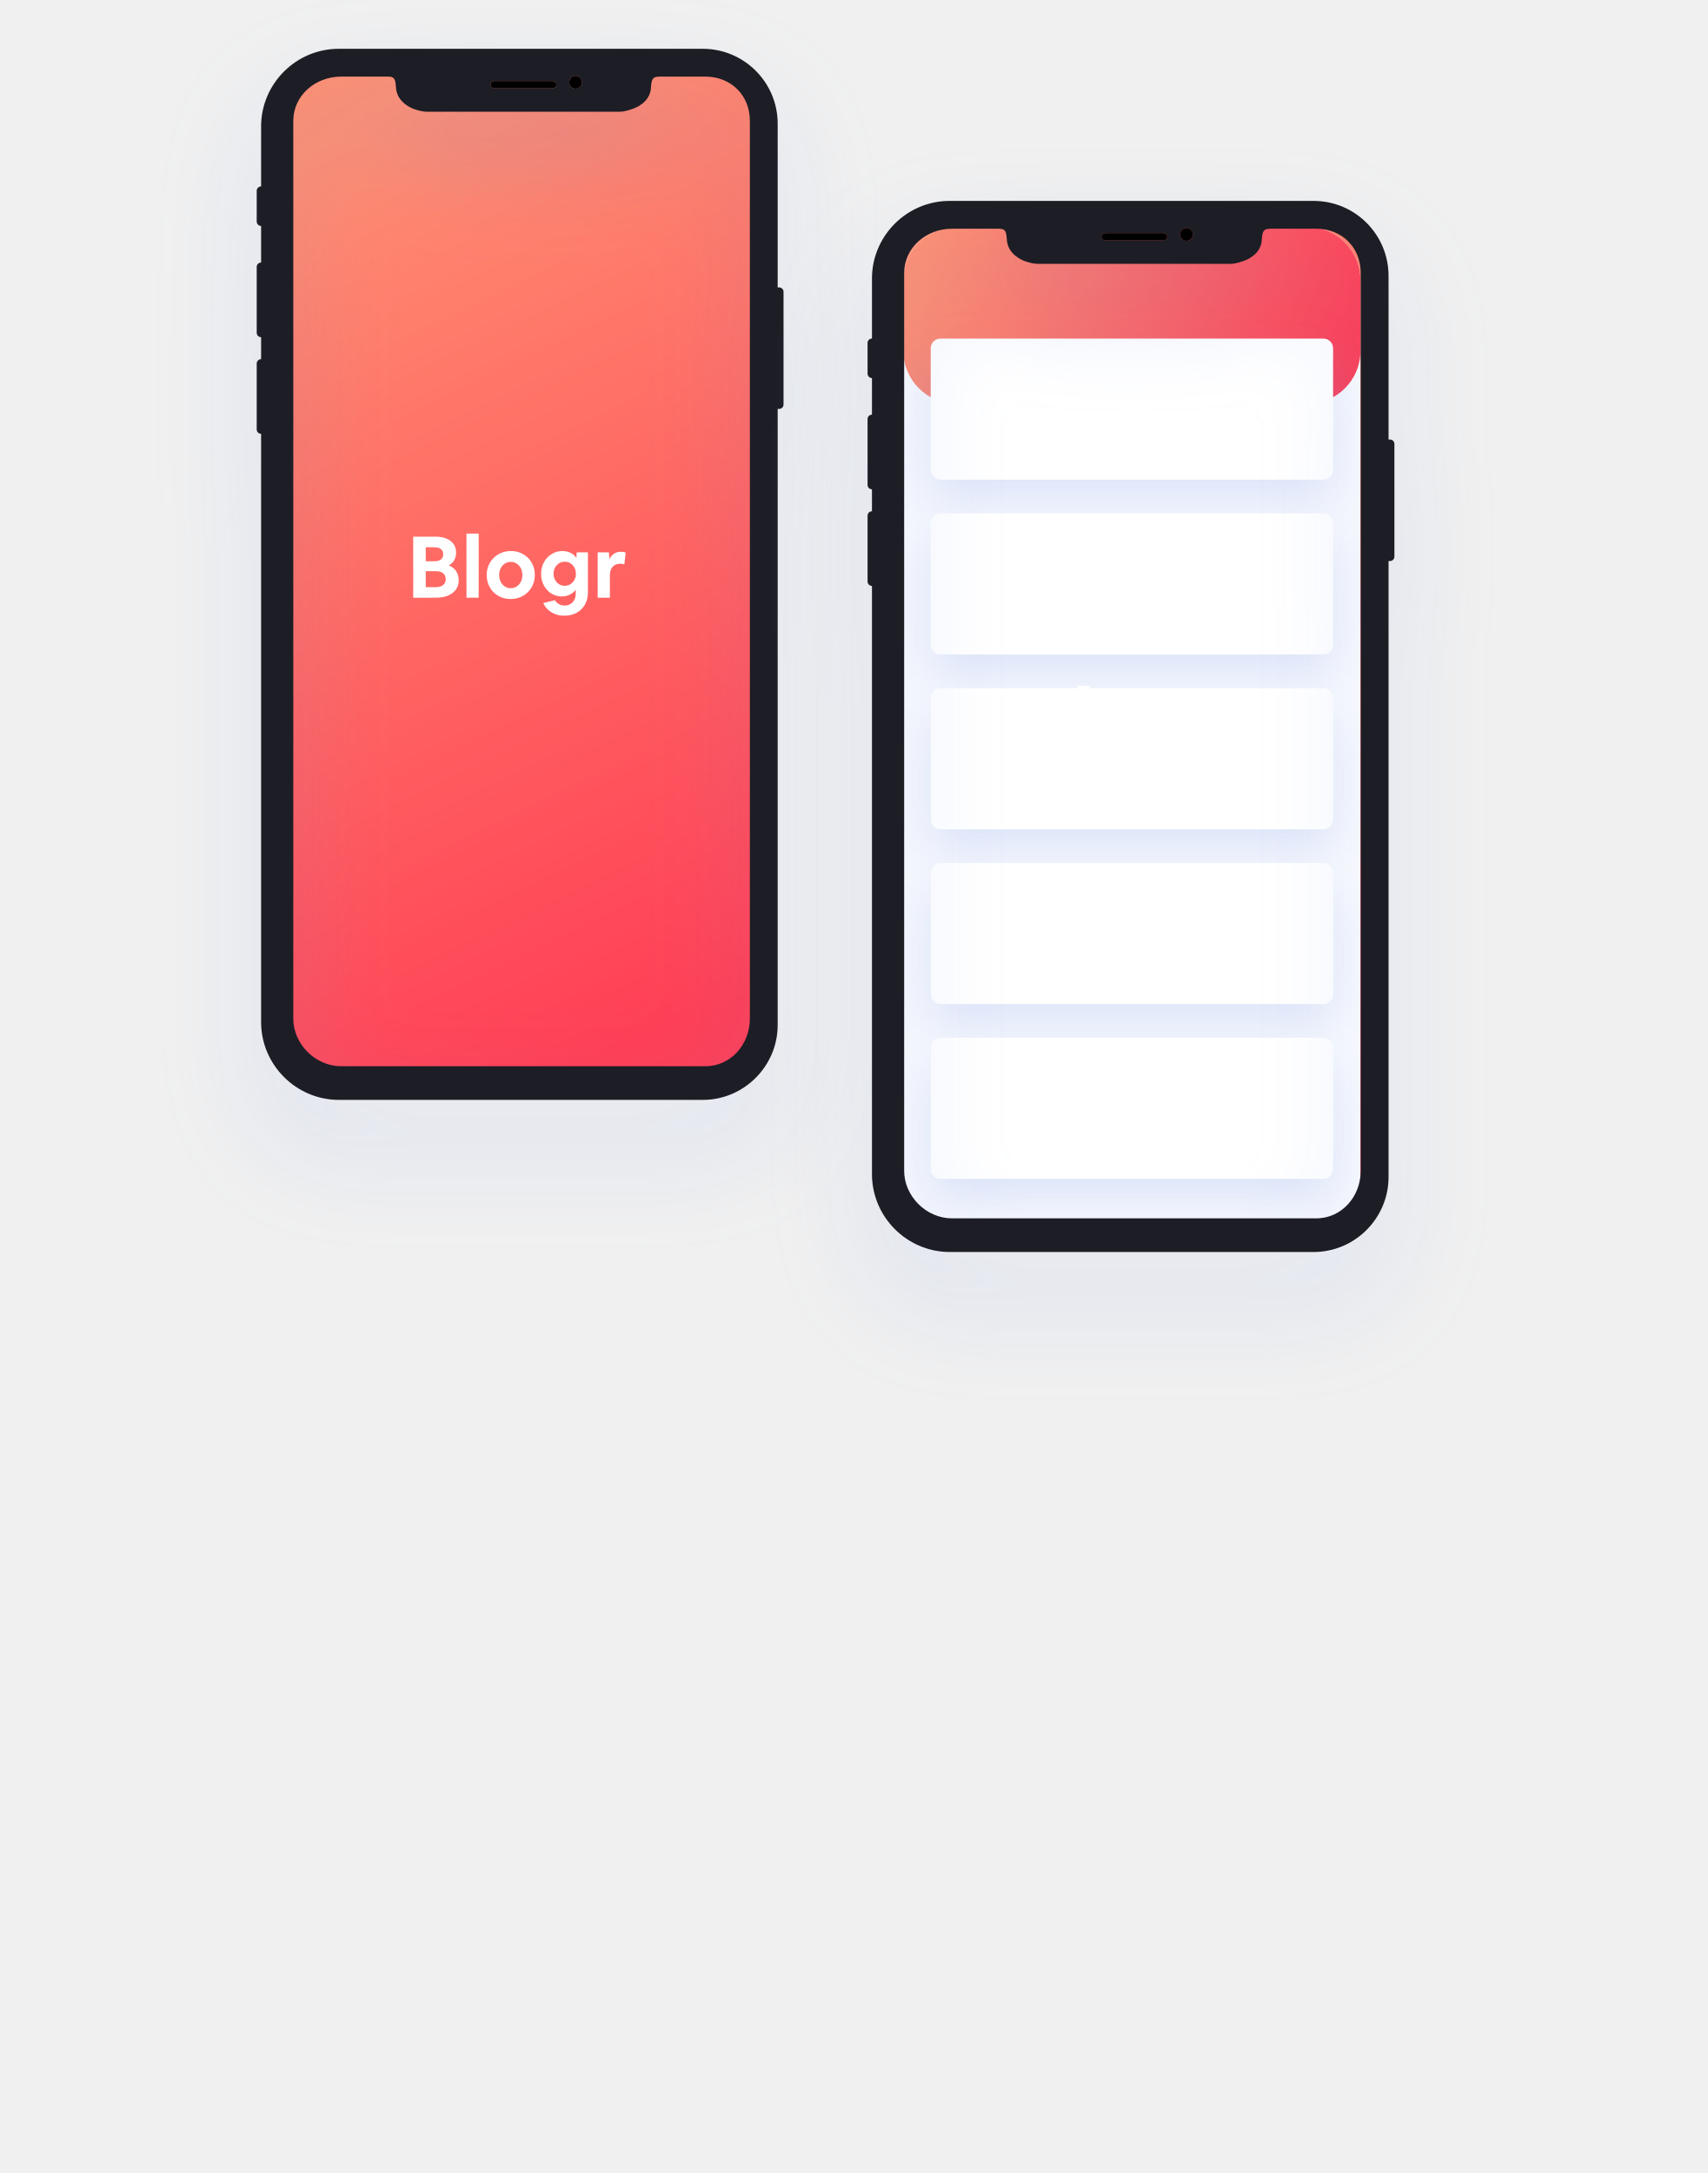
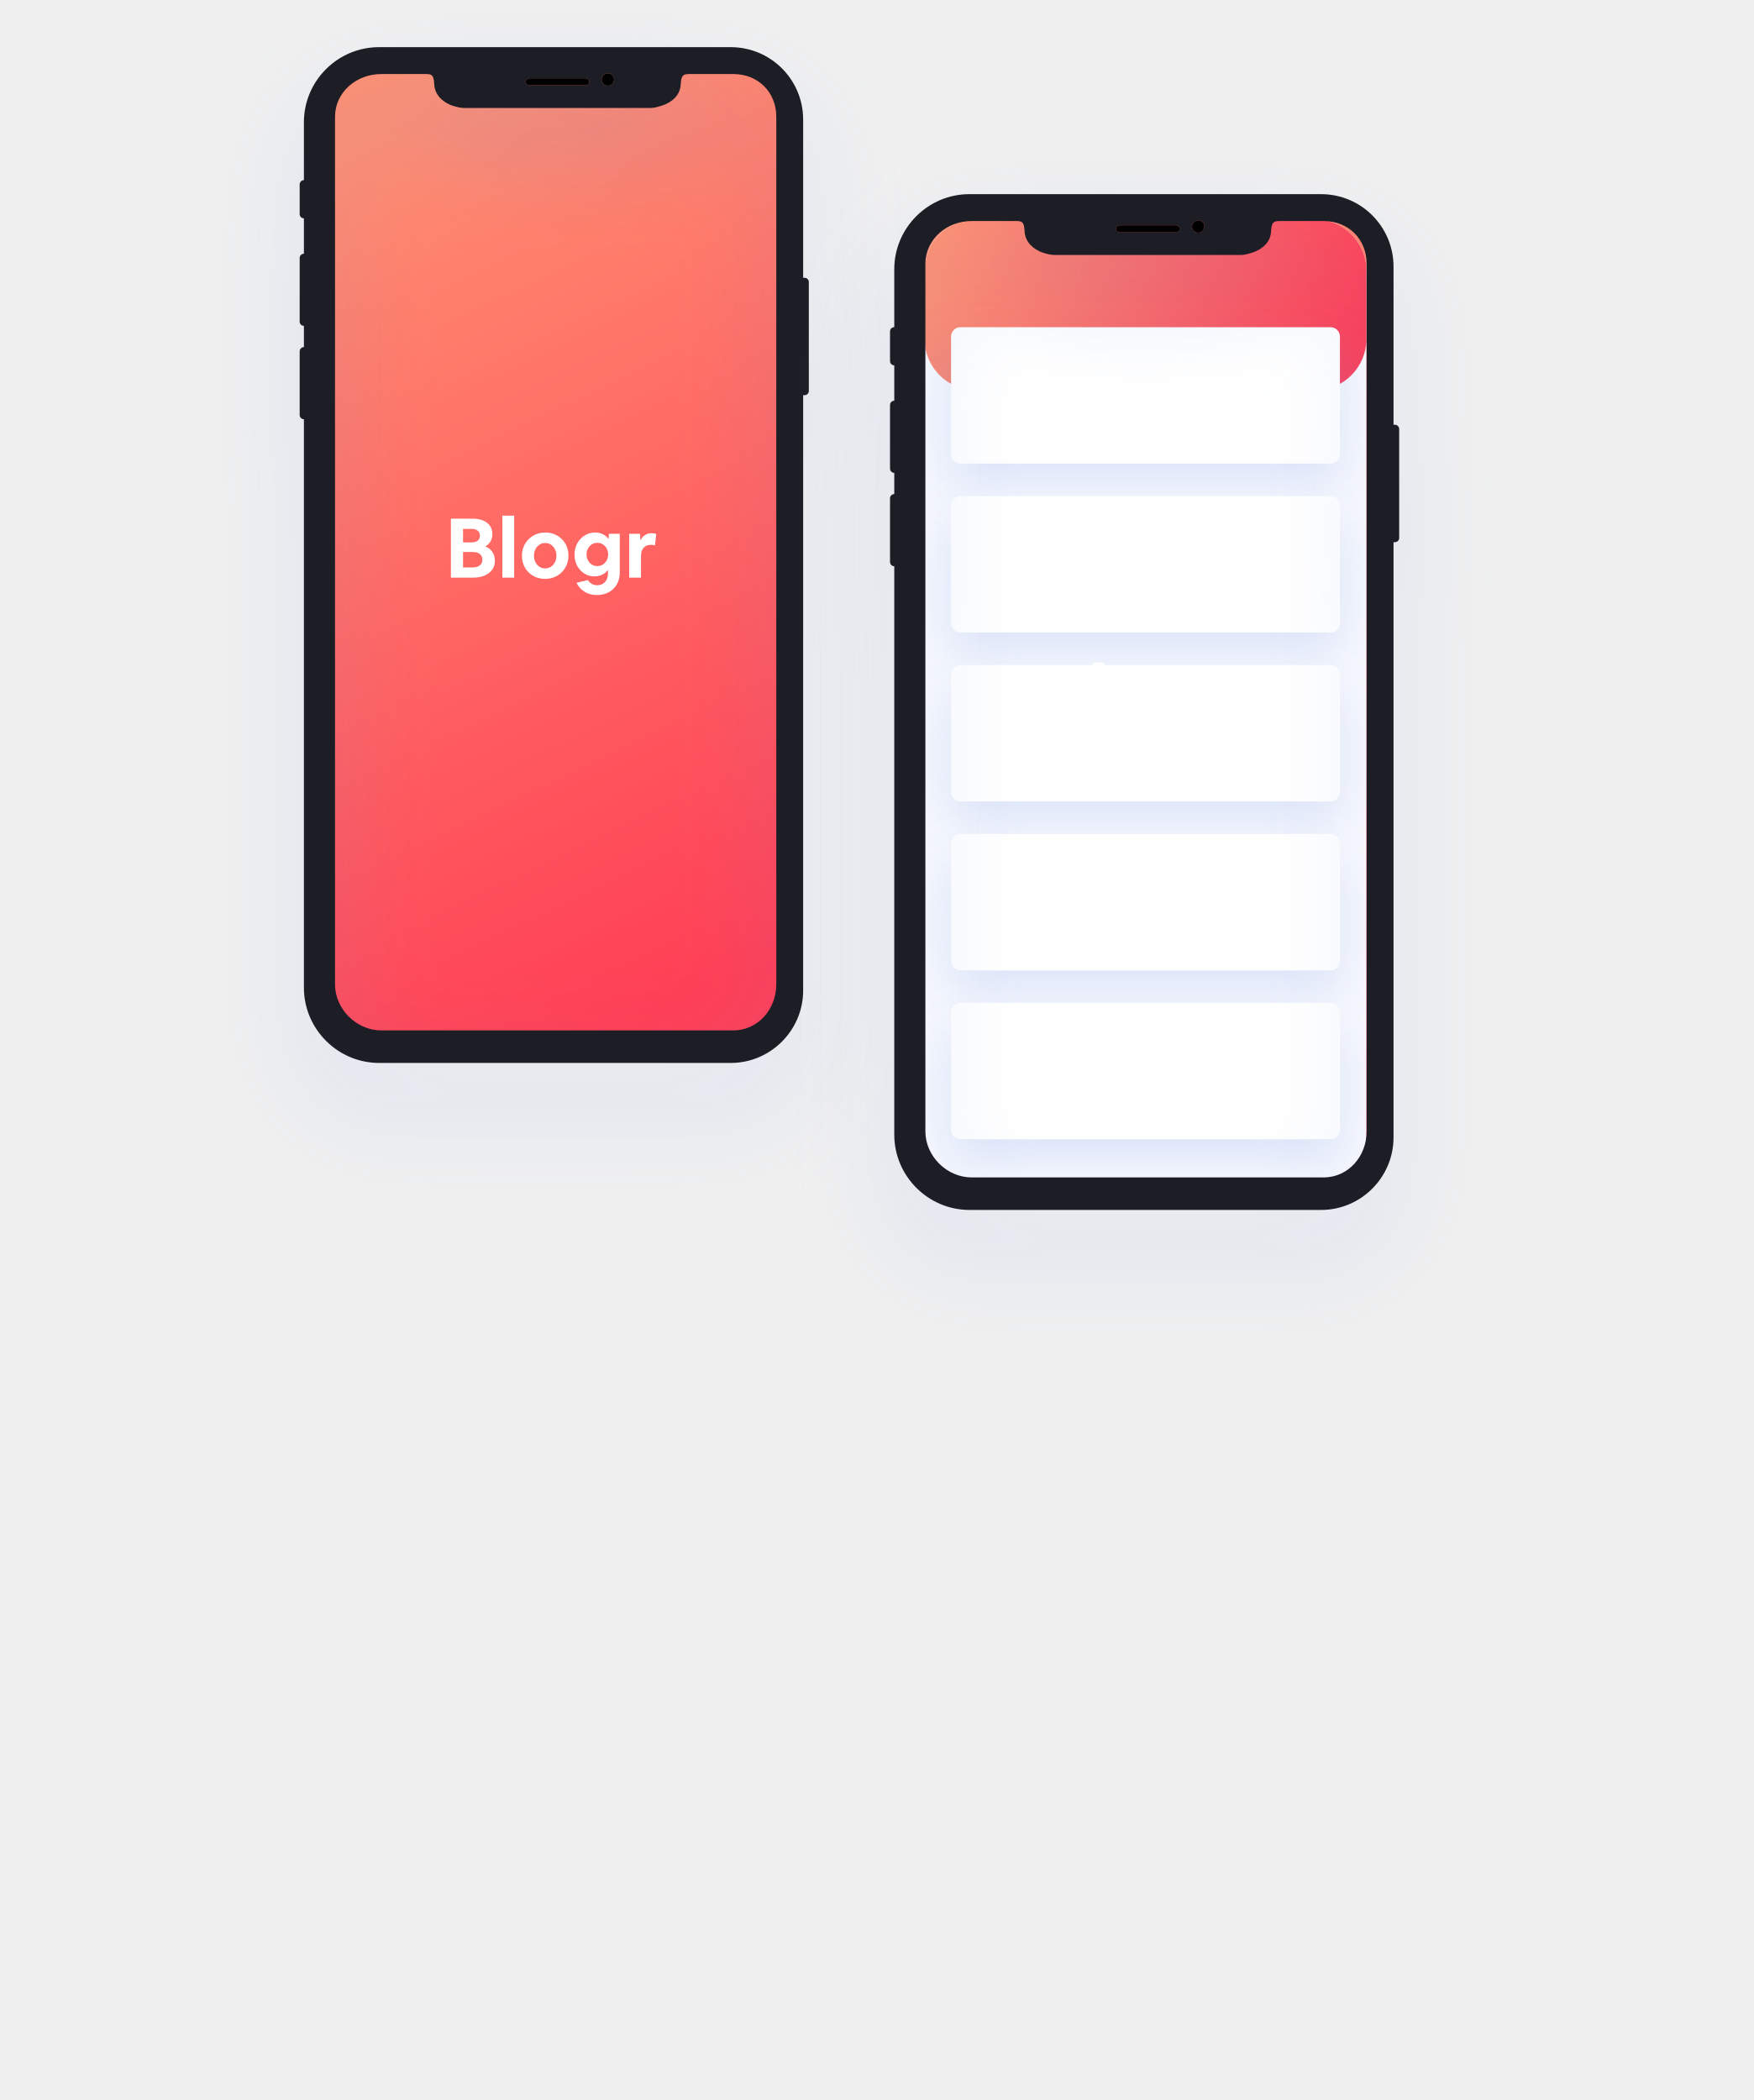
- <svg xmlns="http://www.w3.org/2000/svg" xmlns:xlink="http://www.w3.org/1999/xlink" width="400" height="509" viewBox="0 0 575 900">
+ <svg xmlns="http://www.w3.org/2000/svg" xmlns:xlink="http://www.w3.org/1999/xlink" width="425" height="509" viewBox="0 0 575 900">
  <defs>
    <filter x="-32.1%" y="-11.5%" width="164.2%" height="132.2%" filterUnits="objectBoundingBox" id="b">
      <feOffset dy="20" in="SourceAlpha" result="shadowOffsetOuter1" />
      <feGaussianBlur stdDeviation="20" in="shadowOffsetOuter1" result="shadowBlurOuter1" />
      <feColorMatrix values="0 0 0 0 0.422 0 0 0 0 0.554 0 0 0 0 0.894 0 0 0 0.243 0" in="shadowBlurOuter1" />
    </filter>
    <filter x="-21%" y="-42.8%" width="142%" height="219.8%" filterUnits="objectBoundingBox" id="e">
      <feOffset dy="10" in="SourceAlpha" result="shadowOffsetOuter1" />
      <feGaussianBlur stdDeviation="10" in="shadowOffsetOuter1" result="shadowBlurOuter1" />
      <feColorMatrix values="0 0 0 0 0.422 0 0 0 0 0.554 0 0 0 0 0.894 0 0 0 0.243 0" in="shadowBlurOuter1" />
    </filter>
    <filter x="-21%" y="-42.8%" width="142%" height="219.8%" filterUnits="objectBoundingBox" id="g">
      <feOffset dy="10" in="SourceAlpha" result="shadowOffsetOuter1" />
      <feGaussianBlur stdDeviation="10" in="shadowOffsetOuter1" result="shadowBlurOuter1" />
      <feColorMatrix values="0 0 0 0 0.422 0 0 0 0 0.554 0 0 0 0 0.894 0 0 0 0.243 0" in="shadowBlurOuter1" />
    </filter>
    <filter x="-21%" y="-42.8%" width="142%" height="219.8%" filterUnits="objectBoundingBox" id="i">
      <feOffset dy="10" in="SourceAlpha" result="shadowOffsetOuter1" />
      <feGaussianBlur stdDeviation="10" in="shadowOffsetOuter1" result="shadowBlurOuter1" />
      <feColorMatrix values="0 0 0 0 0.422 0 0 0 0 0.554 0 0 0 0 0.894 0 0 0 0.243 0" in="shadowBlurOuter1" />
    </filter>
    <filter x="-21%" y="-42.8%" width="142%" height="219.8%" filterUnits="objectBoundingBox" id="k">
      <feOffset dy="10" in="SourceAlpha" result="shadowOffsetOuter1" />
      <feGaussianBlur stdDeviation="10" in="shadowOffsetOuter1" result="shadowBlurOuter1" />
      <feColorMatrix values="0 0 0 0 0.422 0 0 0 0 0.554 0 0 0 0 0.894 0 0 0 0.243 0" in="shadowBlurOuter1" />
    </filter>
    <filter x="-21%" y="-42.8%" width="142%" height="219.8%" filterUnits="objectBoundingBox" id="m">
      <feOffset dy="10" in="SourceAlpha" result="shadowOffsetOuter1" />
      <feGaussianBlur stdDeviation="10" in="shadowOffsetOuter1" result="shadowBlurOuter1" />
      <feColorMatrix values="0 0 0 0 0.422 0 0 0 0 0.554 0 0 0 0 0.894 0 0 0 0.243 0" in="shadowBlurOuter1" />
    </filter>
    <filter x="-32.1%" y="-11.5%" width="164.2%" height="132.2%" filterUnits="objectBoundingBox" id="o">
      <feOffset dy="20" in="SourceAlpha" result="shadowOffsetOuter1" />
      <feGaussianBlur stdDeviation="20" in="shadowOffsetOuter1" result="shadowBlurOuter1" />
      <feColorMatrix values="0 0 0 0 0.422 0 0 0 0 0.554 0 0 0 0 0.894 0 0 0 0.243 0" in="shadowBlurOuter1" />
    </filter>
    <rect id="f" x="0" y="0" width="166.649" height="58.441" rx="4" />
    <rect id="h" x="0" y="72.397" width="166.649" height="58.441" rx="4" />
    <rect id="j" x="0" y="144.794" width="166.649" height="58.441" rx="4" />
    <rect id="l" x="0" y="217.192" width="166.649" height="58.441" rx="4" />
    <rect id="n" x="0" y="289.589" width="166.649" height="58.441" rx="4" />
    <linearGradient x1="38.371%" y1="0%" x2="61.629%" y2="100%" id="a">
      <stop stop-color="#FF8F71" offset="0%" />
      <stop stop-color="#FF3E55" offset="100%" />
    </linearGradient>
    <linearGradient x1="0%" y1="42.512%" x2="100%" y2="57.488%" id="d">
      <stop stop-color="#FF8F71" offset="0%" />
      <stop stop-color="#FF3E55" offset="100%" />
    </linearGradient>
    <path d="M204.442 401.894c0 10.587-7.815 19.708-18.398 19.708H35.126c-10.584 0-19.786-9.121-19.786-19.708V30.059c0-10.587 9.202-18.327 19.786-18.327h17.447c3.689 0 5.051-.422 5.275 4.255.116 2.43 1.007 4.318 2.435 5.881 1.426 1.534 3.39 2.794 5.646 3.501 1.531.48 3.236.914 4.861.914h79.751c1.626 0 3.33-.534 4.861-1.013 2.258-.707 4.22-1.887 5.647-3.392 1.428-1.535 2.319-3.344 2.434-5.773.223-4.676 1.587-4.373 5.276-4.373h17.285c10.583 0 18.398 7.74 18.398 18.327v371.835zM98.847 13.55h23.637c1.004 0 1.819.622 1.819 1.515 0 .893-.815 1.516-1.819 1.516H98.847c-1.005 0-1.818-.623-1.818-1.516s.813-1.515 1.818-1.515zm36.063.522a2.653 2.653 0 11-5.306 0 2.653 2.653 0 015.306 0zm81.048 84.968V31.254c0-17.144-13.893-31.042-31.032-31.042H34.148c-17.677 0-32.142 14.47-32.142 32.155v24.839a1.819 1.819 0 00-1.819 1.818v12.733a1.82 1.82 0 001.819 1.82v15.157a1.82 1.82 0 00-1.819 1.82v27.284a1.82 1.82 0 001.819 1.818v9.095a1.82 1.82 0 00-1.819 1.818v27.285a1.82 1.82 0 001.819 1.82V403.29c0 17.74 14.509 32.257 32.243 32.257h150.677c17.067 0 31.032-13.97 31.032-31.043v-255.14h.605a1.819 1.819 0 001.82-1.819v-46.685c0-1.005-.814-1.82-1.82-1.82h-.605z" id="c" />
    <path d="M204.442 401.894c0 10.587-7.815 19.708-18.398 19.708H35.126c-10.584 0-19.786-9.121-19.786-19.708V30.059c0-10.587 9.202-18.327 19.786-18.327h17.447c3.689 0 5.051-.422 5.275 4.255.116 2.43 1.007 4.318 2.435 5.881 1.426 1.534 3.39 2.794 5.646 3.501 1.531.48 3.236.914 4.861.914h79.751c1.626 0 3.33-.534 4.861-1.013 2.258-.707 4.22-1.887 5.647-3.392 1.428-1.535 2.319-3.344 2.434-5.773.223-4.676 1.587-4.373 5.276-4.373h17.285c10.583 0 18.398 7.74 18.398 18.327v371.835zM98.847 13.55h23.637c1.004 0 1.819.622 1.819 1.515 0 .893-.815 1.516-1.819 1.516H98.847c-1.005 0-1.818-.623-1.818-1.516s.813-1.515 1.818-1.515zm36.063.522a2.653 2.653 0 11-5.306 0 2.653 2.653 0 015.306 0zm81.048 84.968V31.254c0-17.144-13.893-31.042-31.032-31.042H34.148c-17.677 0-32.142 14.47-32.142 32.155v24.839a1.819 1.819 0 00-1.819 1.818v12.733a1.82 1.82 0 001.819 1.82v15.157a1.82 1.82 0 00-1.819 1.82v27.284a1.82 1.82 0 001.819 1.818v9.095a1.82 1.82 0 00-1.819 1.818v27.285a1.82 1.82 0 001.819 1.82V403.29c0 17.74 14.509 32.257 32.243 32.257h150.677c17.067 0 31.032-13.97 31.032-31.043v-255.14h.605a1.819 1.819 0 001.82-1.819v-46.685c0-1.005-.814-1.82-1.82-1.82h-.605z" id="p" />
  </defs>
  <g fill="none" fill-rule="evenodd">
    <g transform="translate(40 20)">
      <rect fill="url(#a)" x="8" y="5" width="204" height="423" rx="22" />
      <path d="M65 227.56v-25.278h9.316c1.734 0 3.232.267 4.496.8 1.264.535 2.239 1.294 2.925 2.28.686.984 1.03 2.141 1.03 3.47 0 1.21-.266 2.273-.795 3.187a5.63 5.63 0 01-2.24 2.154c1.3.498 2.312 1.287 3.034 2.367s1.083 2.356 1.083 3.828c0 1.471-.385 2.74-1.155 3.809-.77 1.068-1.854 1.899-3.25 2.492s-3.045.89-4.947.89H65zm5.2-20.9v5.804h3.539c1.18 0 2.088-.243 2.726-.73.638-.487.957-1.205.957-2.154 0-.95-.32-1.673-.957-2.172-.638-.498-1.547-.747-2.726-.747h-3.54zm0 16.52h4.044c1.348 0 2.39-.285 3.124-.854.734-.57 1.101-1.389 1.101-2.457 0-1.068-.367-1.887-1.101-2.456-.735-.57-1.776-.855-3.124-.855H70.2v6.622zm16.863 4.38V201h5.056v26.56h-5.056zm18.272.533c-1.42 0-2.732-.249-3.936-.747a9.577 9.577 0 01-3.142-2.083 9.438 9.438 0 01-2.076-3.151c-.494-1.21-.74-2.528-.74-3.952s.252-2.735.758-3.934a9.78 9.78 0 012.112-3.15 9.594 9.594 0 013.178-2.101c1.216-.499 2.546-.748 3.99-.748 1.42 0 2.733.25 3.936.748a9.577 9.577 0 013.142 2.083 9.482 9.482 0 012.076 3.133c.494 1.198.74 2.51.74 3.934 0 1.424-.252 2.741-.758 3.951a9.73 9.73 0 01-2.112 3.169 9.594 9.594 0 01-3.178 2.1c-1.216.499-2.546.748-3.99.748zm.072-4.486c.915 0 1.733-.237 2.456-.712.722-.474 1.293-1.121 1.715-1.94.421-.819.632-1.75.632-2.795 0-1.044-.211-1.976-.632-2.795-.422-.818-.993-1.465-1.715-1.94-.723-.475-1.541-.712-2.456-.712s-1.733.237-2.455.712c-.723.475-1.294 1.122-1.716 1.94-.42.82-.632 1.75-.632 2.795s.211 1.976.632 2.795c.422.819.993 1.466 1.716 1.94.722.475 1.54.712 2.455.712zm21.124 3.418a8.081 8.081 0 01-3.376-.712 8.295 8.295 0 01-2.726-1.976 9.246 9.246 0 01-1.806-2.955c-.433-1.127-.65-2.344-.65-3.649 0-1.353.223-2.605.668-3.756a9.131 9.131 0 011.878-3.008 8.894 8.894 0 012.817-2.012c1.07-.486 2.232-.73 3.484-.73 1.228 0 2.335.244 3.322.73a6.447 6.447 0 012.456 2.118l.108-2.314h4.658v16.555c0 1.448-.234 2.765-.704 3.952a8.774 8.774 0 01-2.004 3.062 8.961 8.961 0 01-3.087 1.976c-1.192.463-2.51.694-3.954.694-1.42 0-2.697-.22-3.828-.659a9.174 9.174 0 01-2.961-1.833 8.656 8.656 0 01-1.986-2.742l4.839-1.174a4.737 4.737 0 001.679 1.62c.686.391 1.462.587 2.329.587.939 0 1.751-.208 2.437-.623a4.283 4.283 0 001.607-1.745c.385-.747.578-1.62.578-2.616v-1.531a6.795 6.795 0 01-2.474 2.011c-.999.487-2.1.73-3.304.73zm1.228-4.415c.89 0 1.68-.22 2.365-.658a4.816 4.816 0 001.643-1.78c.41-.748.614-1.596.614-2.546 0-.95-.204-1.798-.614-2.545a4.816 4.816 0 00-1.643-1.78c-.686-.44-1.474-.66-2.365-.66-.89 0-1.679.22-2.365.66a4.816 4.816 0 00-1.643 1.78c-.41.747-.614 1.596-.614 2.545 0 .95.205 1.798.614 2.546.41.747.957 1.34 1.643 1.78.686.439 1.474.658 2.365.658zm13.65 4.95V208.76h4.658l.18 2.848c.482-.996 1.132-1.762 1.95-2.296.819-.534 1.782-.801 2.89-.801.336 0 .673.03 1.01.089.337.06.638.137.903.231l-.542 4.914a3.86 3.86 0 00-.812-.196 6.647 6.647 0 00-.849-.054c-1.396 0-2.467.422-3.213 1.264-.747.843-1.12 2.035-1.12 3.578v9.221h-5.055z" fill="#FFF" fill-rule="nonzero" />
      <use fill="#000" filter="url(#b)" xlink:href="#c" />
      <use fill="#1D1D25" xlink:href="#c" />
      <path d="M122.484 13.55H98.847c-1.005 0-1.819.624-1.819 1.517 0 .892.814 1.515 1.82 1.515h23.636c1.005 0 1.82-.623 1.82-1.515 0-.893-.815-1.517-1.82-1.517M132.258 11.42a2.653 2.653 0 10.002 5.306 2.653 2.653 0 00-.002-5.306" fill="#000" />
    </g>
    <g transform="translate(293 83)">
      <rect fill="url(#a)" x="8" y="5" width="204" height="423" rx="22" />
      <rect fill="#FFF" x="15" y="11" width="189.335" height="414.321" rx="22" />
      <rect fill="url(#d)" x="15" y="11" width="189.335" height="73.269" rx="22" />
      <g transform="translate(26.343 57.23)">
        <use fill="#000" filter="url(#e)" xlink:href="#f" />
        <use fill="#FFF" xlink:href="#f" />
      </g>
      <g transform="translate(26.343 57.23)">
        <use fill="#000" filter="url(#g)" xlink:href="#h" />
        <use fill="#FFF" xlink:href="#h" />
      </g>
      <g transform="translate(26.343 57.23)">
        <use fill="#000" filter="url(#i)" xlink:href="#j" />
        <use fill="#FFF" xlink:href="#j" />
      </g>
      <g transform="translate(26.343 57.23)">
        <use fill="#000" filter="url(#k)" xlink:href="#l" />
        <use fill="#FFF" xlink:href="#l" />
      </g>
      <g transform="translate(26.343 57.23)">
        <use fill="#000" filter="url(#m)" xlink:href="#n" />
        <use fill="#FFF" xlink:href="#n" />
      </g>
      <path d="M65 227.56v-25.278h9.316c1.734 0 3.232.267 4.496.8 1.264.535 2.239 1.294 2.925 2.28.686.984 1.03 2.141 1.03 3.47 0 1.21-.266 2.273-.795 3.187a5.63 5.63 0 01-2.24 2.154c1.3.498 2.312 1.287 3.034 2.367s1.083 2.356 1.083 3.828c0 1.471-.385 2.74-1.155 3.809-.77 1.068-1.854 1.899-3.25 2.492s-3.045.89-4.947.89H65zm5.2-20.9v5.804h3.539c1.18 0 2.088-.243 2.726-.73.638-.487.957-1.205.957-2.154 0-.95-.32-1.673-.957-2.172-.638-.498-1.547-.747-2.726-.747h-3.54zm0 16.52h4.044c1.348 0 2.39-.285 3.124-.854.734-.57 1.101-1.389 1.101-2.457 0-1.068-.367-1.887-1.101-2.456-.735-.57-1.776-.855-3.124-.855H70.2v6.622zm16.863 4.38V201h5.056v26.56h-5.056zm18.272.533c-1.42 0-2.732-.249-3.936-.747a9.577 9.577 0 01-3.142-2.083 9.438 9.438 0 01-2.076-3.151c-.494-1.21-.74-2.528-.74-3.952s.252-2.735.758-3.934a9.78 9.78 0 012.112-3.15 9.594 9.594 0 013.178-2.101c1.216-.499 2.546-.748 3.99-.748 1.42 0 2.733.25 3.936.748a9.577 9.577 0 013.142 2.083 9.482 9.482 0 012.076 3.133c.494 1.198.74 2.51.74 3.934 0 1.424-.252 2.741-.758 3.951a9.73 9.73 0 01-2.112 3.169 9.594 9.594 0 01-3.178 2.1c-1.216.499-2.546.748-3.99.748zm.072-4.486c.915 0 1.733-.237 2.456-.712.722-.474 1.293-1.121 1.715-1.94.421-.819.632-1.75.632-2.795 0-1.044-.211-1.976-.632-2.795-.422-.818-.993-1.465-1.715-1.94-.723-.475-1.541-.712-2.456-.712s-1.733.237-2.455.712c-.723.475-1.294 1.122-1.716 1.94-.42.82-.632 1.75-.632 2.795s.211 1.976.632 2.795c.422.819.993 1.466 1.716 1.94.722.475 1.54.712 2.455.712zm21.124 3.418a8.081 8.081 0 01-3.376-.712 8.295 8.295 0 01-2.726-1.976 9.246 9.246 0 01-1.806-2.955c-.433-1.127-.65-2.344-.65-3.649 0-1.353.223-2.605.668-3.756a9.131 9.131 0 011.878-3.008 8.894 8.894 0 012.817-2.012c1.07-.486 2.232-.73 3.484-.73 1.228 0 2.335.244 3.322.73a6.447 6.447 0 012.456 2.118l.108-2.314h4.658v16.555c0 1.448-.234 2.765-.704 3.952a8.774 8.774 0 01-2.004 3.062 8.961 8.961 0 01-3.087 1.976c-1.192.463-2.51.694-3.954.694-1.42 0-2.697-.22-3.828-.659a9.174 9.174 0 01-2.961-1.833 8.656 8.656 0 01-1.986-2.742l4.839-1.174a4.737 4.737 0 001.679 1.62c.686.391 1.462.587 2.329.587.939 0 1.751-.208 2.437-.623a4.283 4.283 0 001.607-1.745c.385-.747.578-1.62.578-2.616v-1.531a6.795 6.795 0 01-2.474 2.011c-.999.487-2.1.73-3.304.73zm1.228-4.415c.89 0 1.68-.22 2.365-.658a4.816 4.816 0 001.643-1.78c.41-.748.614-1.596.614-2.546 0-.95-.204-1.798-.614-2.545a4.816 4.816 0 00-1.643-1.78c-.686-.44-1.474-.66-2.365-.66-.89 0-1.679.22-2.365.66a4.816 4.816 0 00-1.643 1.78c-.41.747-.614 1.596-.614 2.545 0 .95.205 1.798.614 2.546.41.747.957 1.34 1.643 1.78.686.439 1.474.658 2.365.658zm13.65 4.95V208.76h4.658l.18 2.848c.482-.996 1.132-1.762 1.95-2.296.819-.534 1.782-.801 2.89-.801.336 0 .673.03 1.01.089.337.06.638.137.903.231l-.542 4.914a3.86 3.86 0 00-.812-.196 6.647 6.647 0 00-.849-.054c-1.396 0-2.467.422-3.213 1.264-.747.843-1.12 2.035-1.12 3.578v9.221h-5.055z" fill="#FFF" fill-rule="nonzero" />
      <g>
        <use fill="#000" filter="url(#o)" xlink:href="#p" />
        <use fill="#1D1D25" xlink:href="#p" />
        <path d="M122.484 13.55H98.847c-1.005 0-1.819.624-1.819 1.517 0 .892.814 1.515 1.82 1.515h23.636c1.005 0 1.82-.623 1.82-1.515 0-.893-.815-1.517-1.82-1.517M132.258 11.42a2.653 2.653 0 10.002 5.306 2.653 2.653 0 00-.002-5.306" fill="#000" />
      </g>
    </g>
  </g>
</svg>
